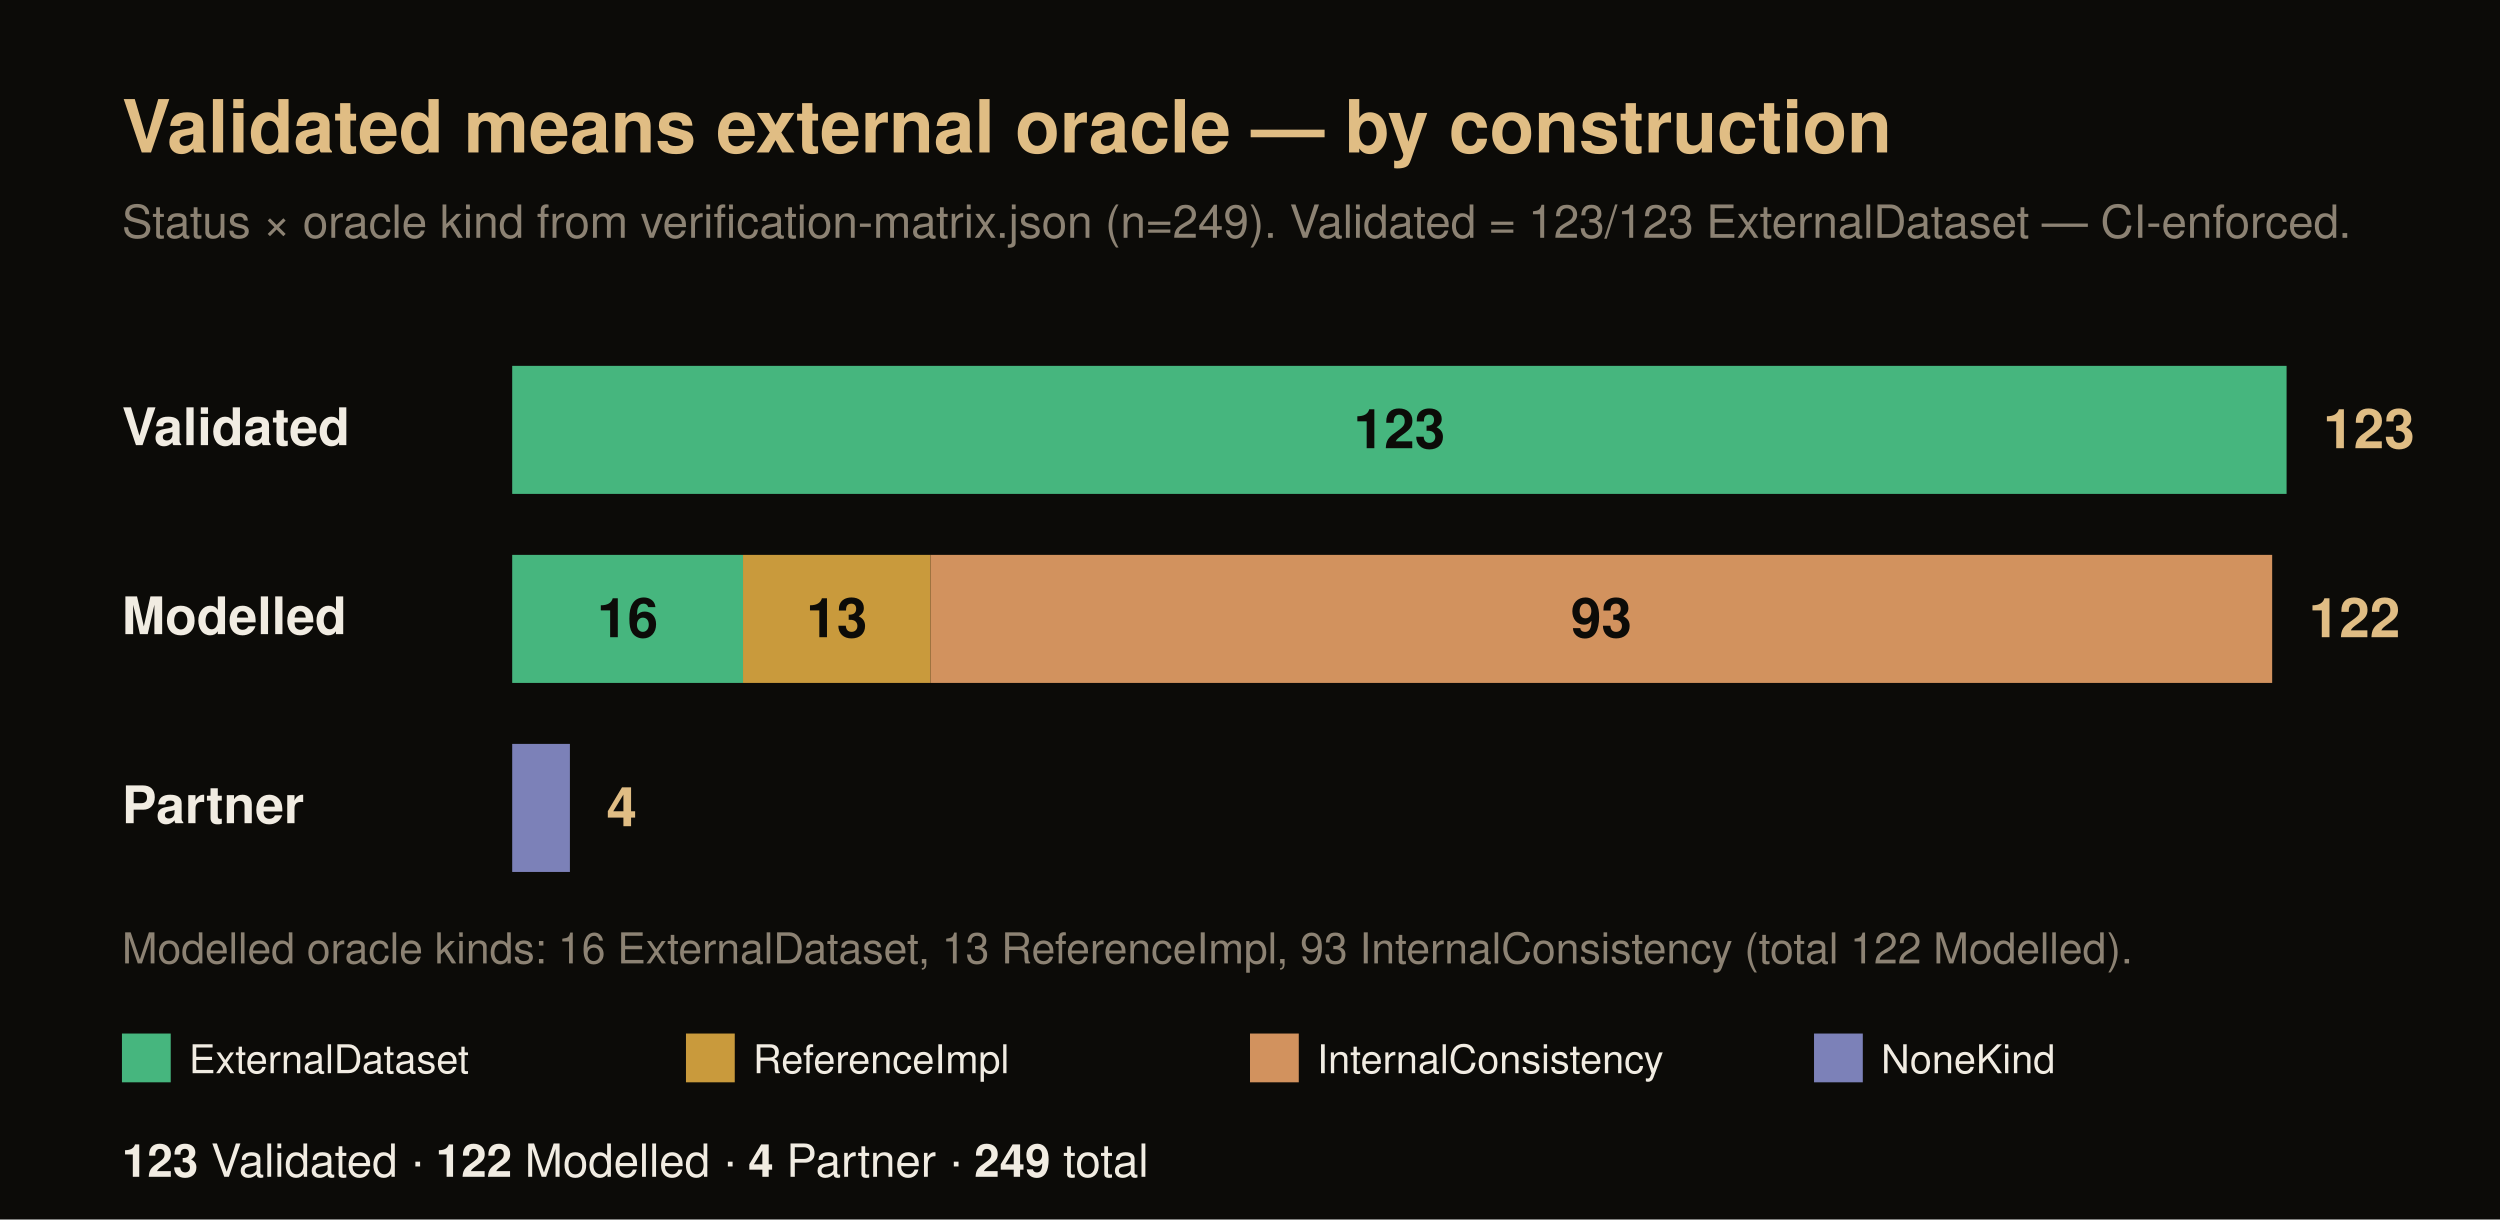
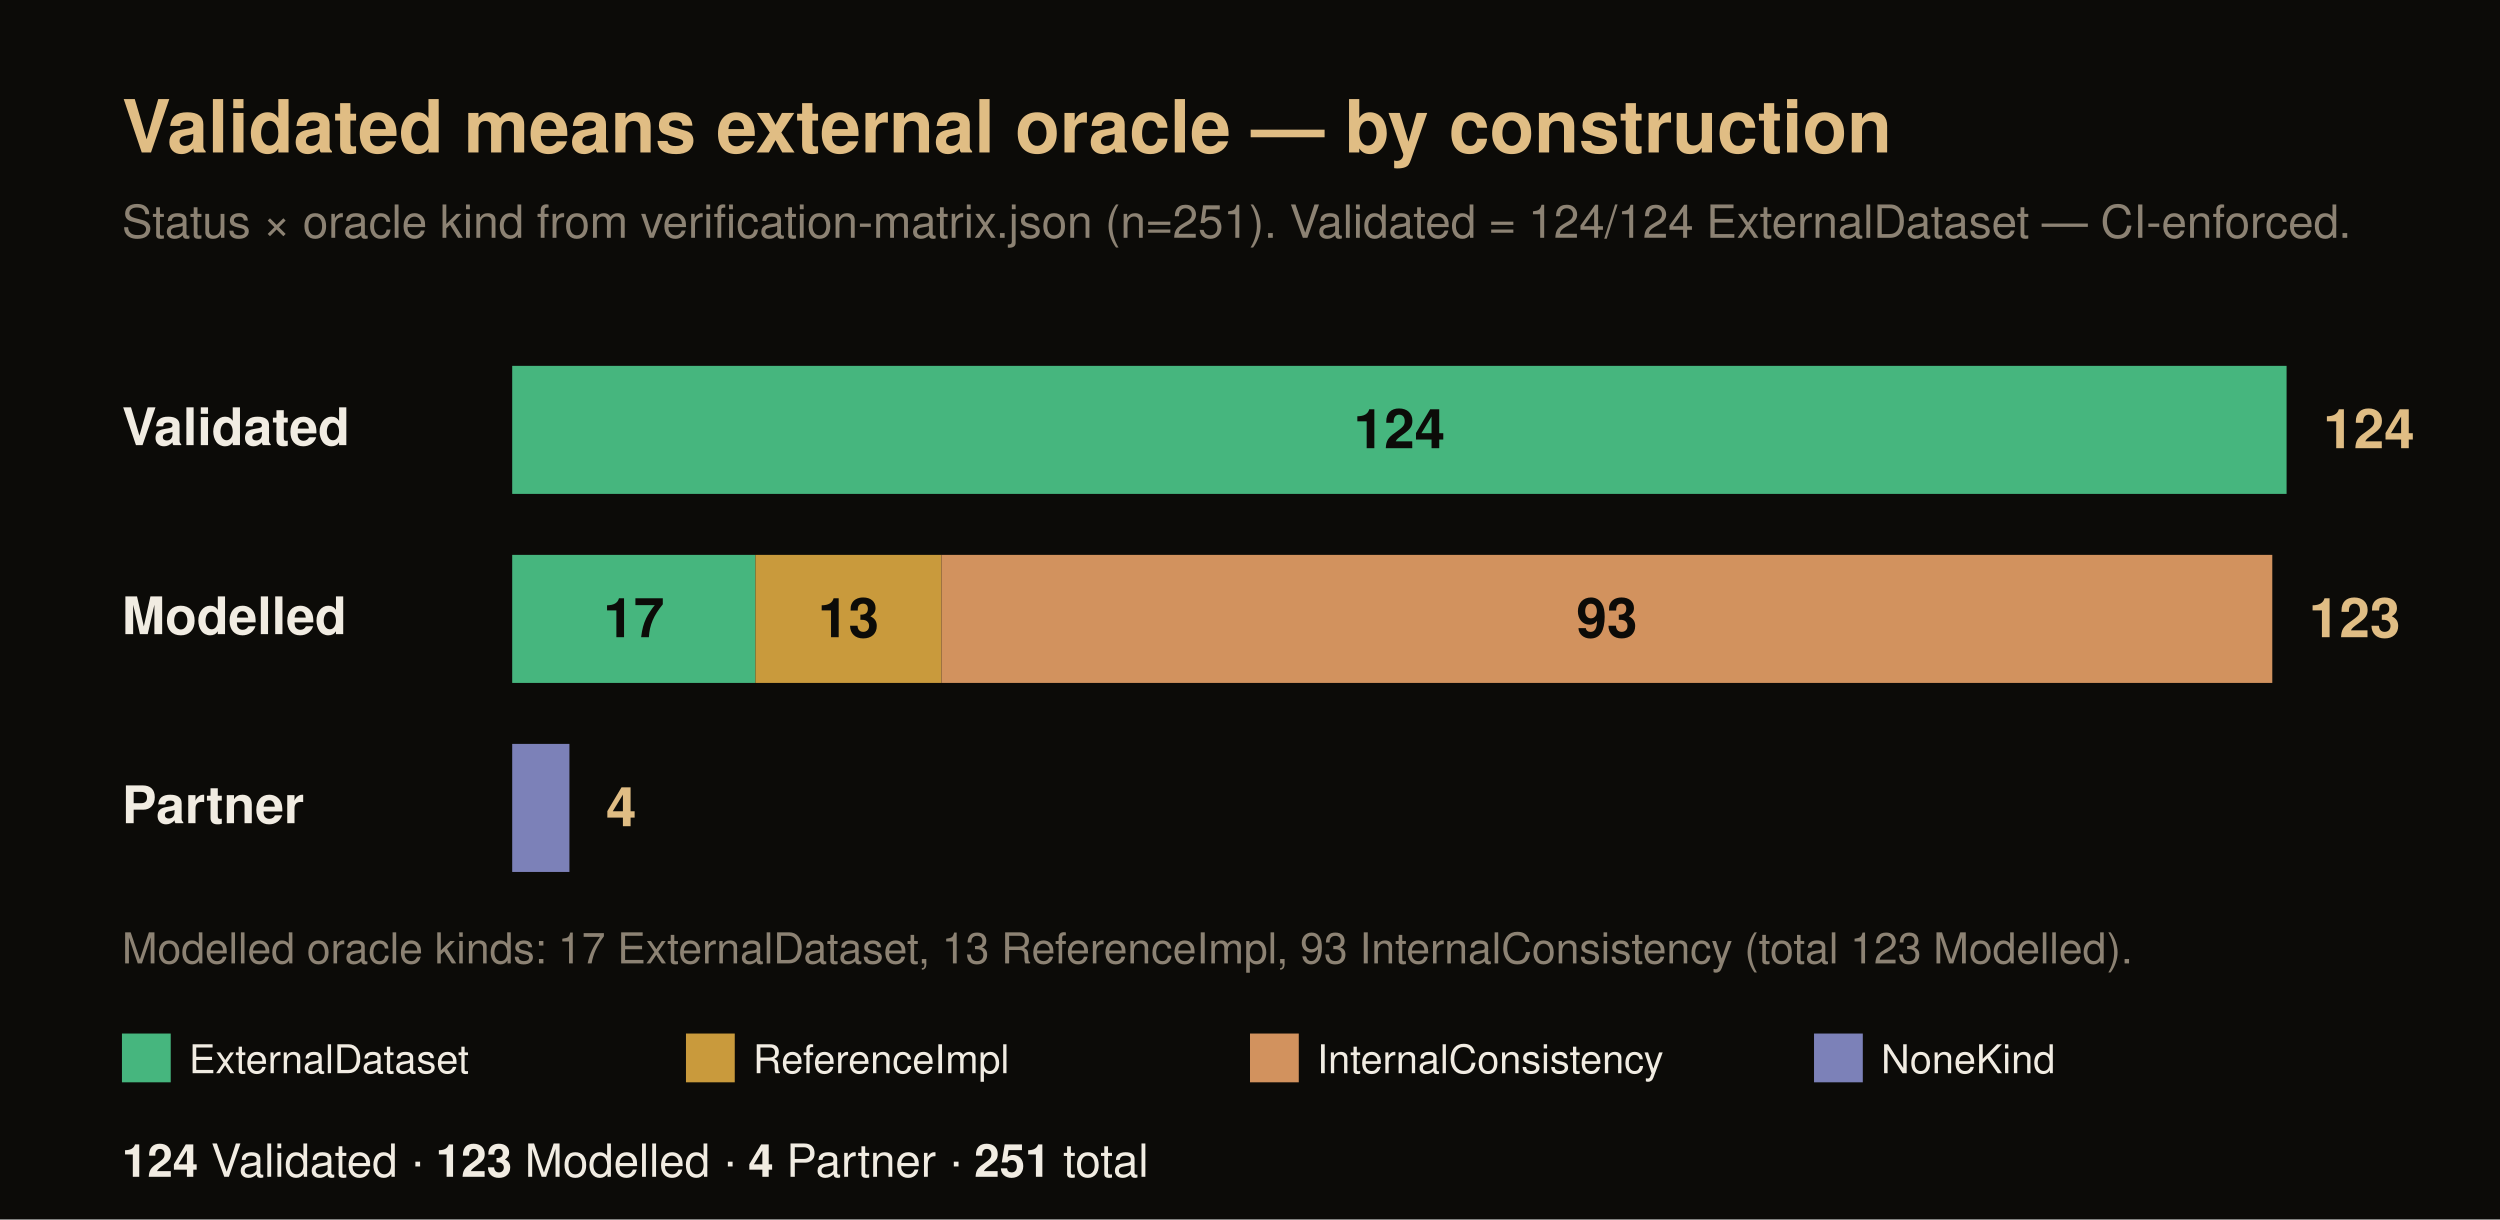
<svg xmlns="http://www.w3.org/2000/svg" width="820" height="400" viewBox="0 0 820 400" font-family="Helvetica, Arial, sans-serif">
  <rect x="0" y="0" width="820" height="400" fill="#0c0b08" />
  <text x="40" y="50" font-size="24" font-weight="700" fill="#e0bd84">Validated means external oracle — by construction</text>
-   <text x="40" y="78" font-size="15" fill="#8c8273">Status × oracle kind from verification-matrix.json (n=249). Validated = 123/123 ExternalDataset — CI-enforced.</text>
+   <text x="40" y="78" font-size="15" fill="#8c8273">Status × oracle kind from verification-matrix.json (n=251). Validated = 124/124 ExternalDataset — CI-enforced.</text>
  <text x="40" y="146" font-size="17" font-weight="700" fill="#f1ece2">Validated</text>
  <rect x="168" y="120" width="582" height="42" fill="#46b67e" />
-   <text x="459" y="147" font-size="18" font-weight="700" fill="#0c0b08" text-anchor="middle">123</text>
-   <text x="762" y="147" font-size="18" font-weight="700" fill="#e0bd84">123</text>
+   <text x="459" y="147" font-size="18" font-weight="700" fill="#0c0b08" text-anchor="middle">124</text>
+   <text x="762" y="147" font-size="18" font-weight="700" fill="#e0bd84">124</text>
  <text x="40" y="208" font-size="17" font-weight="700" fill="#f1ece2">Modelled</text>
-   <rect x="168" y="182" width="75.71" height="42" fill="#46b67e" />
-   <text x="205.85" y="209" font-size="18" font-weight="700" fill="#0c0b08" text-anchor="middle">16</text>
-   <rect x="243.71" y="182" width="61.51" height="42" fill="#c99a3c" />
-   <text x="274.46" y="209" font-size="18" font-weight="700" fill="#0c0b08" text-anchor="middle">13</text>
-   <rect x="305.22" y="182" width="440.05" height="42" fill="#d2925e" />
-   <text x="525.24" y="209" font-size="18" font-weight="700" fill="#0c0b08" text-anchor="middle">93</text>
-   <text x="757.27" y="209" font-size="18" font-weight="700" fill="#e0bd84">122</text>
+   <rect x="168" y="182" width="79.79" height="42" fill="#46b67e" />
+   <text x="207.9" y="209" font-size="18" font-weight="700" fill="#0c0b08" text-anchor="middle">17</text>
+   <rect x="247.79" y="182" width="61.02" height="42" fill="#c99a3c" />
+   <text x="278.3" y="209" font-size="18" font-weight="700" fill="#0c0b08" text-anchor="middle">13</text>
+   <rect x="308.81" y="182" width="436.5" height="42" fill="#d2925e" />
+   <text x="527.06" y="209" font-size="18" font-weight="700" fill="#0c0b08" text-anchor="middle">93</text>
+   <text x="757.31" y="209" font-size="18" font-weight="700" fill="#e0bd84">123</text>
  <text x="40" y="270" font-size="17" font-weight="700" fill="#f1ece2">Partner</text>
-   <rect x="168" y="244" width="18.93" height="42" fill="#7c81b8" />
-   <text x="198.93" y="271" font-size="18" font-weight="700" fill="#e0bd84">4</text>
-   <text x="40" y="316" font-size="14" fill="#8c8273">Modelled oracle kinds: 16 ExternalDataset, 13 ReferenceImpl, 93 InternalConsistency (total 122 Modelled).</text>
+   <rect x="168" y="244" width="18.77" height="42" fill="#7c81b8" />
+   <text x="198.77" y="271" font-size="18" font-weight="700" fill="#e0bd84">4</text>
+   <text x="40" y="316" font-size="14" fill="#8c8273">Modelled oracle kinds: 17 ExternalDataset, 13 ReferenceImpl, 93 InternalConsistency (total 123 Modelled).</text>
  <rect x="40" y="339" width="16" height="16" fill="#46b67e" />
  <text x="62" y="352" font-size="13" fill="#f1ece2">ExternalDataset</text>
  <rect x="225" y="339" width="16" height="16" fill="#c99a3c" />
  <text x="247" y="352" font-size="13" fill="#f1ece2">ReferenceImpl</text>
  <rect x="410" y="339" width="16" height="16" fill="#d2925e" />
  <text x="432" y="352" font-size="13" fill="#f1ece2">InternalConsistency</text>
  <rect x="595" y="339" width="16" height="16" fill="#7c81b8" />
  <text x="617" y="352" font-size="13" fill="#f1ece2">NoneKind</text>
  <text x="40" y="386" font-size="15" fill="#f1ece2">
-     <tspan font-weight="700">123</tspan> Validated · <tspan font-weight="700">122</tspan> Modelled · <tspan font-weight="700">4</tspan> Partner · <tspan font-weight="700">249</tspan> total</text>
+     <tspan font-weight="700">124</tspan> Validated · <tspan font-weight="700">123</tspan> Modelled · <tspan font-weight="700">4</tspan> Partner · <tspan font-weight="700">251</tspan> total</text>
</svg>
